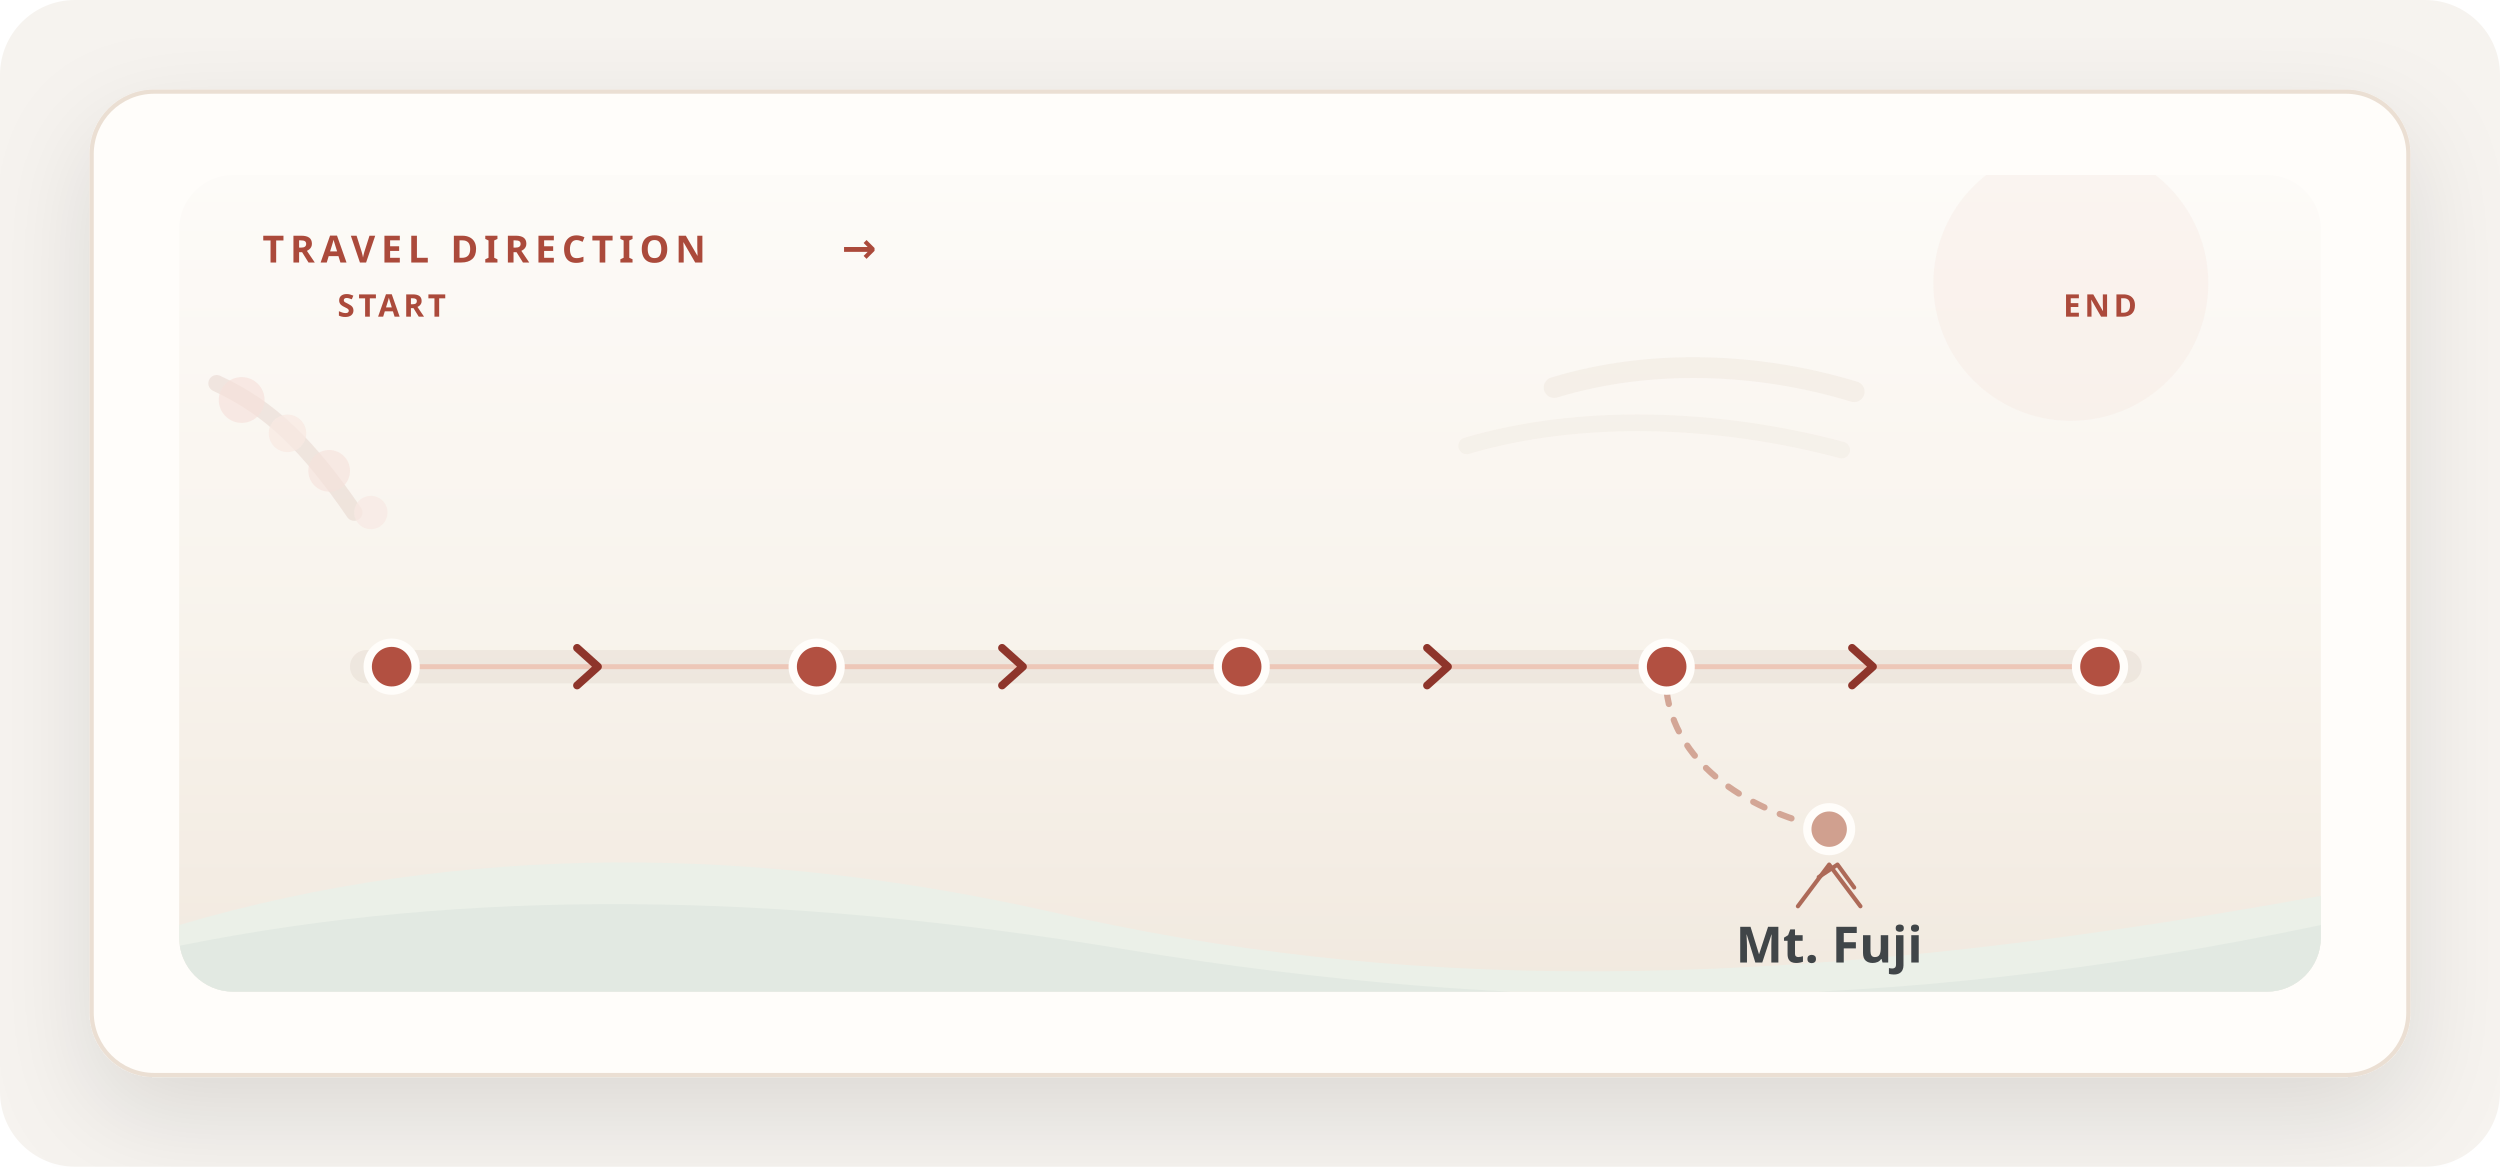
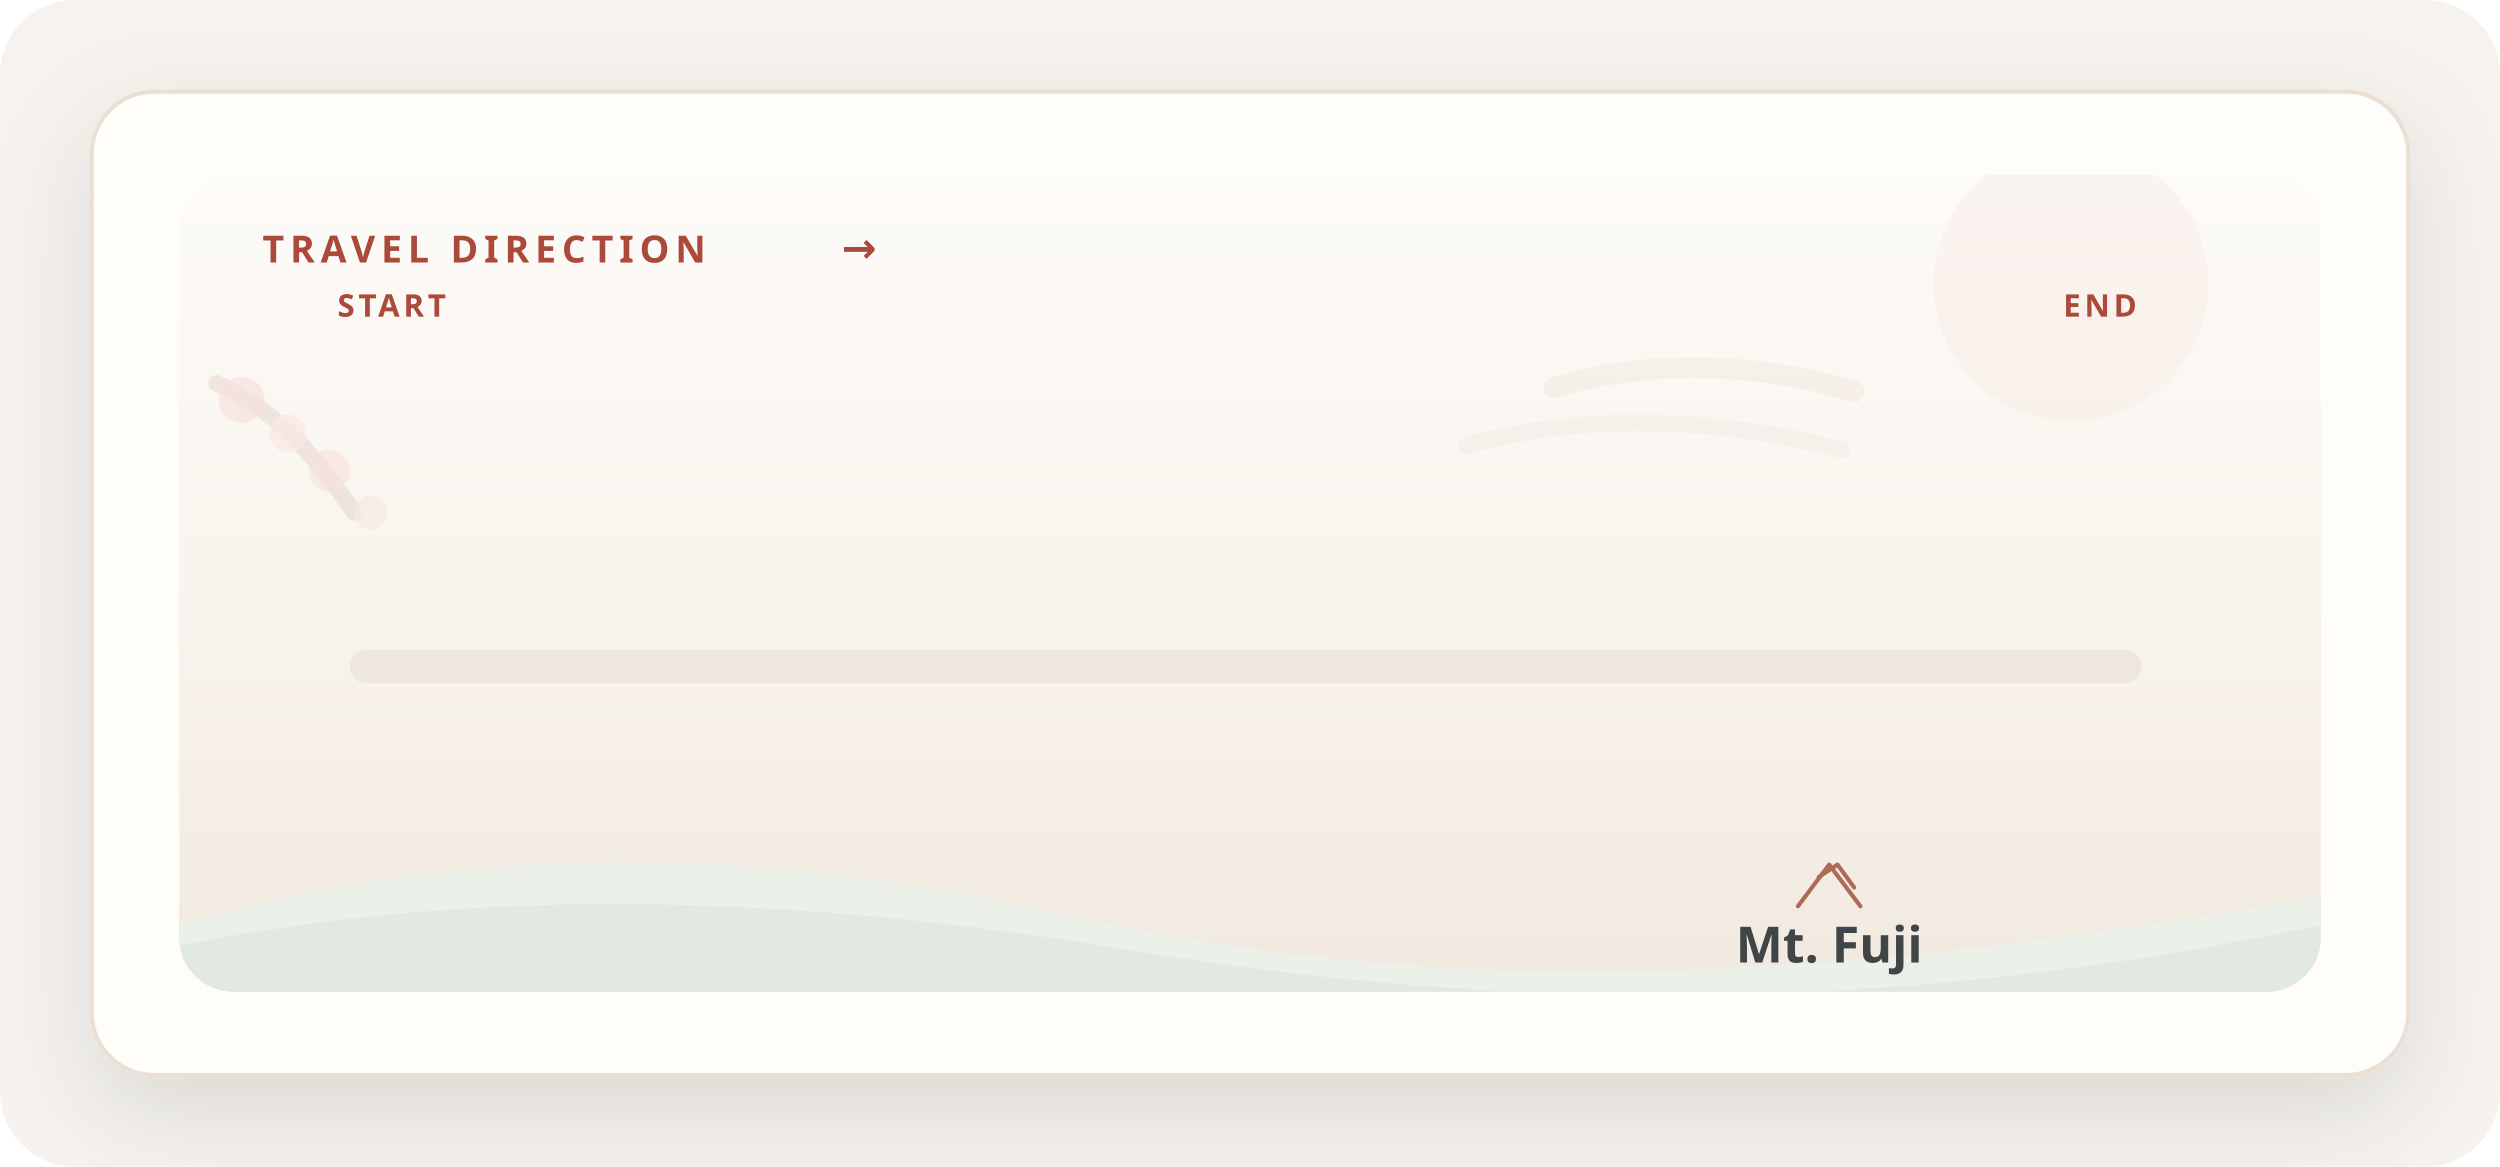
<svg xmlns="http://www.w3.org/2000/svg" viewBox="0 0 1200 560" role="img" aria-labelledby="title desc">
  <defs>
    <filter id="panelShadow" x="-14%" y="-14%" width="128%" height="128%">
      <feDropShadow dx="0" dy="18" stdDeviation="24" flood-color="#281d18" flood-opacity="0.11" />
    </filter>
    <linearGradient id="panelSky" x1="0" y1="0" x2="0" y2="1">
      <stop offset="0%" stop-color="#fdfbf8" />
      <stop offset="56%" stop-color="#f8f3ec" />
      <stop offset="100%" stop-color="#f1e9df" />
    </linearGradient>
    <linearGradient id="trackTint" x1="0" y1="0" x2="1" y2="0">
      <stop offset="0%" stop-color="#ab4a3b" />
      <stop offset="100%" stop-color="#ba5849" />
    </linearGradient>
    <clipPath id="panelClip">
      <rect x="86" y="84" width="1028" height="392" rx="26" />
    </clipPath>
    <style>
      .scene,
      .route-static,
      .tooltip,
      .fuji-group,
      .stop-label {
        pointer-events: none;
      }

      .interactive {
        cursor: pointer;
      }

      .hit-area {
        fill: transparent;
        pointer-events: all;
      }

      .node,
      .node-halo,
+       .route-main-animated,
      .tooltip-ui,
      .branch-line,
      .fuji-node,
      .fuji-icon,
      .fuji-label {
        transition:
          opacity 180ms ease,
          fill 180ms ease,
          stroke 180ms ease,
          transform 180ms ease;
        transform-box: fill-box;
        transform-origin: center;
      }

      .node-halo {
        opacity: 0;
      }

+       .route-main-animated {
+         stroke-dasharray: 860;
+         stroke-dashoffset: 860;
+         animation: routeDraw 1100ms cubic-bezier(0.22, 1, 0.36, 1) 180ms forwards;
+       }
+ 
+       .branch-line {
+         opacity: 0;
+         animation: routeBranchReveal 420ms cubic-bezier(0.22, 1, 0.36, 1) 860ms forwards;
+       }
+ 
+       .route-arrow {
+         opacity: 0;
+         animation: routeArrowIn 240ms ease forwards;
+       }
+ 
+       .route-arrow--1 {
+         animation-delay: 760ms;
+       }
+ 
+       .route-arrow--2 {
+         animation-delay: 840ms;
+       }
+ 
+       .route-arrow--3 {
+         animation-delay: 920ms;
+       }
+ 
+       .route-arrow--4 {
+         animation-delay: 1000ms;
+       }
+ 
+       .node,
+       .fuji-node {
+         opacity: 0;
+         animation: routeNodeIn 280ms cubic-bezier(0.22, 1, 0.36, 1) forwards;
+       }
+ 
+       .node--1 {
+         animation-delay: 860ms;
+       }
+ 
+       .node--2 {
+         animation-delay: 920ms;
+       }
+ 
+       .node--3 {
+         animation-delay: 980ms;
+       }
+ 
+       .node--4 {
+         animation-delay: 1040ms;
+       }
+ 
+       .node--5 {
+         animation-delay: 1100ms;
+       }
+ 
+       .node--fuji {
+         animation-delay: 1220ms;
+       }
+ 
      .tooltip-ui {
        opacity: 0;
        transform: translateY(8px);
      }

      .interactive:hover .node,
      .interactive:active .node {
        fill: #8e352b;
        transform: scale(1.12);
      }

      .interactive:hover .node-halo,
      .interactive:active .node-halo {
        opacity: 0.18;
        transform: scale(1.28);
      }

      .interactive:hover .tooltip-ui,
      .interactive:active .tooltip-ui {
        opacity: 1;
        transform: translateY(0);
      }

      .branch-cluster:hover .branch-line,
      .branch-cluster:active .branch-line {
        stroke: #8e352b;
        opacity: 1;
      }

      .branch-cluster:hover .fuji-node,
      .branch-cluster:hover .fuji-label,
      .branch-cluster:hover .fuji-icon,
      .branch-cluster:active .fuji-node,
      .branch-cluster:active .fuji-label,
      .branch-cluster:active .fuji-icon {
        stroke: #8e352b;
        fill: #8e352b;
      }

      .branch-cluster:hover .fuji-icon,
      .branch-cluster:hover .fuji-label,
      .branch-cluster:active .fuji-icon,
      .branch-cluster:active .fuji-label {
        transform: translateY(-2px);
      }

      .branch-cluster:hover .fuji-label,
      .branch-cluster:active .fuji-label {
        fill: #8e352b;
+       }
+ 
+       @keyframes routeDraw {
+         to {
+           stroke-dashoffset: 0;
+         }
+       }
+ 
+       @keyframes routeBranchReveal {
+         from {
+           opacity: 0;
+           transform: translateY(-4px);
+         }
+ 
+         to {
+           opacity: 0.92;
+           transform: translateY(0);
+         }
+       }
+ 
+       @keyframes routeArrowIn {
+         from {
+           opacity: 0;
+           transform: translateX(-8px);
+         }
+ 
+         to {
+           opacity: 1;
+           transform: translateX(0);
+         }
+       }
+ 
+       @keyframes routeNodeIn {
+         from {
+           opacity: 0;
+           transform: scale(0.72);
+         }
+ 
+         to {
+           opacity: 1;
+           transform: scale(1);
+         }
      }
    </style>
  </defs>
  <rect width="1200" height="560" rx="36" fill="#f6f3ef" />
  <g filter="url(#panelShadow)">
    <rect x="44" y="44" width="1112" height="472" rx="30" fill="#fffdfa" stroke="#ebdfd3" stroke-width="2" />
  </g>
  <g clip-path="url(#panelClip)" class="scene">
    <rect x="86" y="84" width="1028" height="392" rx="26" fill="url(#panelSky)" />
    <circle cx="994" cy="136" r="66" fill="#f1dcd3" opacity="0.22" />
    <path d="M86 444C222 404 364 406 506 438C664 474 840 480 1114 430V476H86Z" fill="#ebf0e8" />
    <path d="M86 454C224 426 374 428 542 456C724 486 906 488 1114 444V476H86Z" fill="#e2e9e2" />
    <path d="M104 184C130 196 148 214 170 246" fill="none" stroke="#d5b7ae" stroke-width="8" stroke-linecap="round" opacity="0.28" />
    <circle cx="116" cy="192" r="11" fill="#f6e1db" opacity="0.66" />
    <circle cx="138" cy="208" r="9" fill="#f8e9e3" opacity="0.74" />
    <circle cx="158" cy="226" r="10" fill="#f6e1db" opacity="0.64" />
    <circle cx="178" cy="246" r="8" fill="#f8e9e3" opacity="0.72" />
    <path d="M746 186C792 172 844 174 890 188" fill="none" stroke="#ebe1d6" stroke-width="10" stroke-linecap="round" opacity="0.36" />
    <path d="M704 214C758 198 824 200 884 216" fill="none" stroke="#ebe1d6" stroke-width="8" stroke-linecap="round" opacity="0.28" />
  </g>
  <g class="route-static" font-family="'Avenir Next', 'Hiragino Sans', sans-serif">
    <text x="126" y="126" fill="#ab4a3b" font-size="18" font-weight="700" letter-spacing="2.8">TRAVEL DIRECTION</text>
    <text x="404" y="126" fill="#ab4a3b" font-size="20" font-weight="700">→</text>
    <text x="188" y="152" text-anchor="middle" fill="#ab4a3b" font-size="15" font-weight="700" letter-spacing="1.8">START</text>
    <text x="1008" y="152" text-anchor="middle" fill="#ab4a3b" font-size="15" font-weight="700" letter-spacing="1.8">END</text>
  </g>
  <g class="route-static" fill="none" stroke-linecap="round" stroke-linejoin="round">
    <path d="M176 320H1020" stroke="#b79d90" stroke-width="16" opacity="0.14" />
-     <path d="M176 320H1020" stroke="url(#trackTint)" stroke-width="8" />
-     <path d="M176 320H1020" stroke="#eb9a84" stroke-width="2.4" opacity="0.42" />
-     <path d="M277 311L287 320L277 329" stroke="#8e352b" stroke-width="3.8" />
-     <path d="M481 311L491 320L481 329" stroke="#8e352b" stroke-width="3.8" />
-     <path d="M685 311L695 320L685 329" stroke="#8e352b" stroke-width="3.8" />
-     <path d="M889 311L899 320L889 329" stroke="#8e352b" stroke-width="3.8" />
+     <path class="route-main-animated" d="M176 320H1020" stroke="url(#trackTint)" stroke-width="8" />
+     <path class="route-main-animated" d="M176 320H1020" stroke="#eb9a84" stroke-width="2.4" opacity="0.42" />
+     <path class="route-arrow route-arrow--1" d="M277 311L287 320L277 329" stroke="#8e352b" stroke-width="3.8" />
+     <path class="route-arrow route-arrow--2" d="M481 311L491 320L481 329" stroke="#8e352b" stroke-width="3.8" />
+     <path class="route-arrow route-arrow--3" d="M685 311L695 320L685 329" stroke="#8e352b" stroke-width="3.8" />
+     <path class="route-arrow route-arrow--4" d="M889 311L899 320L889 329" stroke="#8e352b" stroke-width="3.8" />
  </g>
  <g class="interactive" transform="translate(188 320)">
    <circle class="hit-area" r="38" />
    <g transform="translate(-56 -96)">
      <g class="tooltip-ui tooltip">
        <rect x="0" y="0" width="112" height="42" rx="18" fill="#fff8f3" stroke="#e2c6b8" stroke-width="1.4" />
        <path d="M50 42L56 50L62 42Z" fill="#fff8f3" stroke="#e2c6b8" stroke-width="1.4" stroke-linejoin="round" />
        <text x="56" y="26" text-anchor="middle" fill="#2b2f31" font-family="'Avenir Next', 'Hiragino Sans', sans-serif" font-size="16" font-weight="600">Osaka</text>
      </g>
    </g>
    <circle class="node-halo" r="22" fill="#ab4a3b" />
-     <circle class="node" r="11.5" fill="#b25041" stroke="#fffdfa" stroke-width="4" />
+     <circle class="node node--1" r="11.5" fill="#b25041" stroke="#fffdfa" stroke-width="4" />
  </g>
  <g class="interactive" transform="translate(392 320)">
    <circle class="hit-area" r="38" />
    <g transform="translate(-56 -96)">
      <g class="tooltip-ui tooltip">
        <rect x="0" y="0" width="112" height="42" rx="18" fill="#fff8f3" stroke="#e2c6b8" stroke-width="1.4" />
        <path d="M50 42L56 50L62 42Z" fill="#fff8f3" stroke="#e2c6b8" stroke-width="1.4" stroke-linejoin="round" />
        <text x="56" y="26" text-anchor="middle" fill="#2b2f31" font-family="'Avenir Next', 'Hiragino Sans', sans-serif" font-size="16" font-weight="600">Kyoto</text>
      </g>
    </g>
    <circle class="node-halo" r="22" fill="#ab4a3b" />
-     <circle class="node" r="11.5" fill="#b25041" stroke="#fffdfa" stroke-width="4" />
+     <circle class="node node--2" r="11.5" fill="#b25041" stroke="#fffdfa" stroke-width="4" />
  </g>
  <g class="interactive" transform="translate(596 320)">
    <circle class="hit-area" r="38" />
    <g transform="translate(-68 -96)">
      <g class="tooltip-ui tooltip">
        <rect x="0" y="0" width="136" height="42" rx="18" fill="#fff8f3" stroke="#e2c6b8" stroke-width="1.4" />
        <path d="M62 42L68 50L74 42Z" fill="#fff8f3" stroke="#e2c6b8" stroke-width="1.4" stroke-linejoin="round" />
        <text x="68" y="26" text-anchor="middle" fill="#2b2f31" font-family="'Avenir Next', 'Hiragino Sans', sans-serif" font-size="16" font-weight="600">Odawara</text>
      </g>
    </g>
    <circle class="node-halo" r="22" fill="#ab4a3b" />
-     <circle class="node" r="11.5" fill="#b25041" stroke="#fffdfa" stroke-width="4" />
+     <circle class="node node--3" r="11.5" fill="#b25041" stroke="#fffdfa" stroke-width="4" />
  </g>
  <g class="branch-cluster">
    <path class="branch-line" d="M800 332C804 364 834 388 878 398" fill="none" stroke="#d0a08f" stroke-width="3" stroke-dasharray="6 8" stroke-linecap="round" stroke-linejoin="round" opacity="0.92" />
    <g class="interactive" transform="translate(800 320)">
      <circle class="hit-area" r="40" />
      <g transform="translate(-62 -96)">
        <g class="tooltip-ui tooltip">
          <rect x="0" y="0" width="124" height="42" rx="18" fill="#fff8f3" stroke="#e2c6b8" stroke-width="1.4" />
          <path d="M56 42L62 50L68 42Z" fill="#fff8f3" stroke="#e2c6b8" stroke-width="1.4" stroke-linejoin="round" />
          <text x="62" y="26" text-anchor="middle" fill="#2b2f31" font-family="'Avenir Next', 'Hiragino Sans', sans-serif" font-size="16" font-weight="600">Hakone</text>
        </g>
      </g>
      <circle class="node-halo" r="22" fill="#ab4a3b" />
-       <circle class="node" r="11.5" fill="#b25041" stroke="#fffdfa" stroke-width="4" />
+       <circle class="node node--4" r="11.5" fill="#b25041" stroke="#fffdfa" stroke-width="4" />
    </g>
    <g class="interactive fuji-group" transform="translate(878 398)">
      <circle class="hit-area" r="38" />
      <circle class="node-halo" r="20" fill="#d0a08f" />
-       <circle class="fuji-node" r="10.5" fill="#d0a08f" stroke="#fffdfa" stroke-width="4" />
+       <circle class="fuji-node node--fuji" r="10.5" fill="#d0a08f" stroke="#fffdfa" stroke-width="4" />
      <g class="fuji-icon" fill="none" stroke="#ad6a58" stroke-width="2" stroke-linecap="round" stroke-linejoin="round" transform="translate(0 26)">
        <path d="M-15 11L0 -9L15 11" />
        <path d="M-5 -3L4 -9L12 2" />
      </g>
      <text class="fuji-label" x="0" y="64" text-anchor="middle" fill="#404548" font-family="'Avenir Next', 'Hiragino Sans', sans-serif" font-size="24" font-weight="600">Mt. Fuji</text>
    </g>
  </g>
  <g class="interactive" transform="translate(1008 320)">
    <circle class="hit-area" r="38" />
    <g transform="translate(-56 -96)">
      <g class="tooltip-ui tooltip">
        <rect x="0" y="0" width="112" height="42" rx="18" fill="#fff8f3" stroke="#e2c6b8" stroke-width="1.4" />
        <path d="M50 42L56 50L62 42Z" fill="#fff8f3" stroke="#e2c6b8" stroke-width="1.4" stroke-linejoin="round" />
        <text x="56" y="26" text-anchor="middle" fill="#2b2f31" font-family="'Avenir Next', 'Hiragino Sans', sans-serif" font-size="16" font-weight="600">Tokyo</text>
      </g>
    </g>
    <circle class="node-halo" r="22" fill="#ab4a3b" />
-     <circle class="node" r="11.5" fill="#b25041" stroke="#fffdfa" stroke-width="4" />
+     <circle class="node node--5" r="11.5" fill="#b25041" stroke="#fffdfa" stroke-width="4" />
  </g>
</svg>
